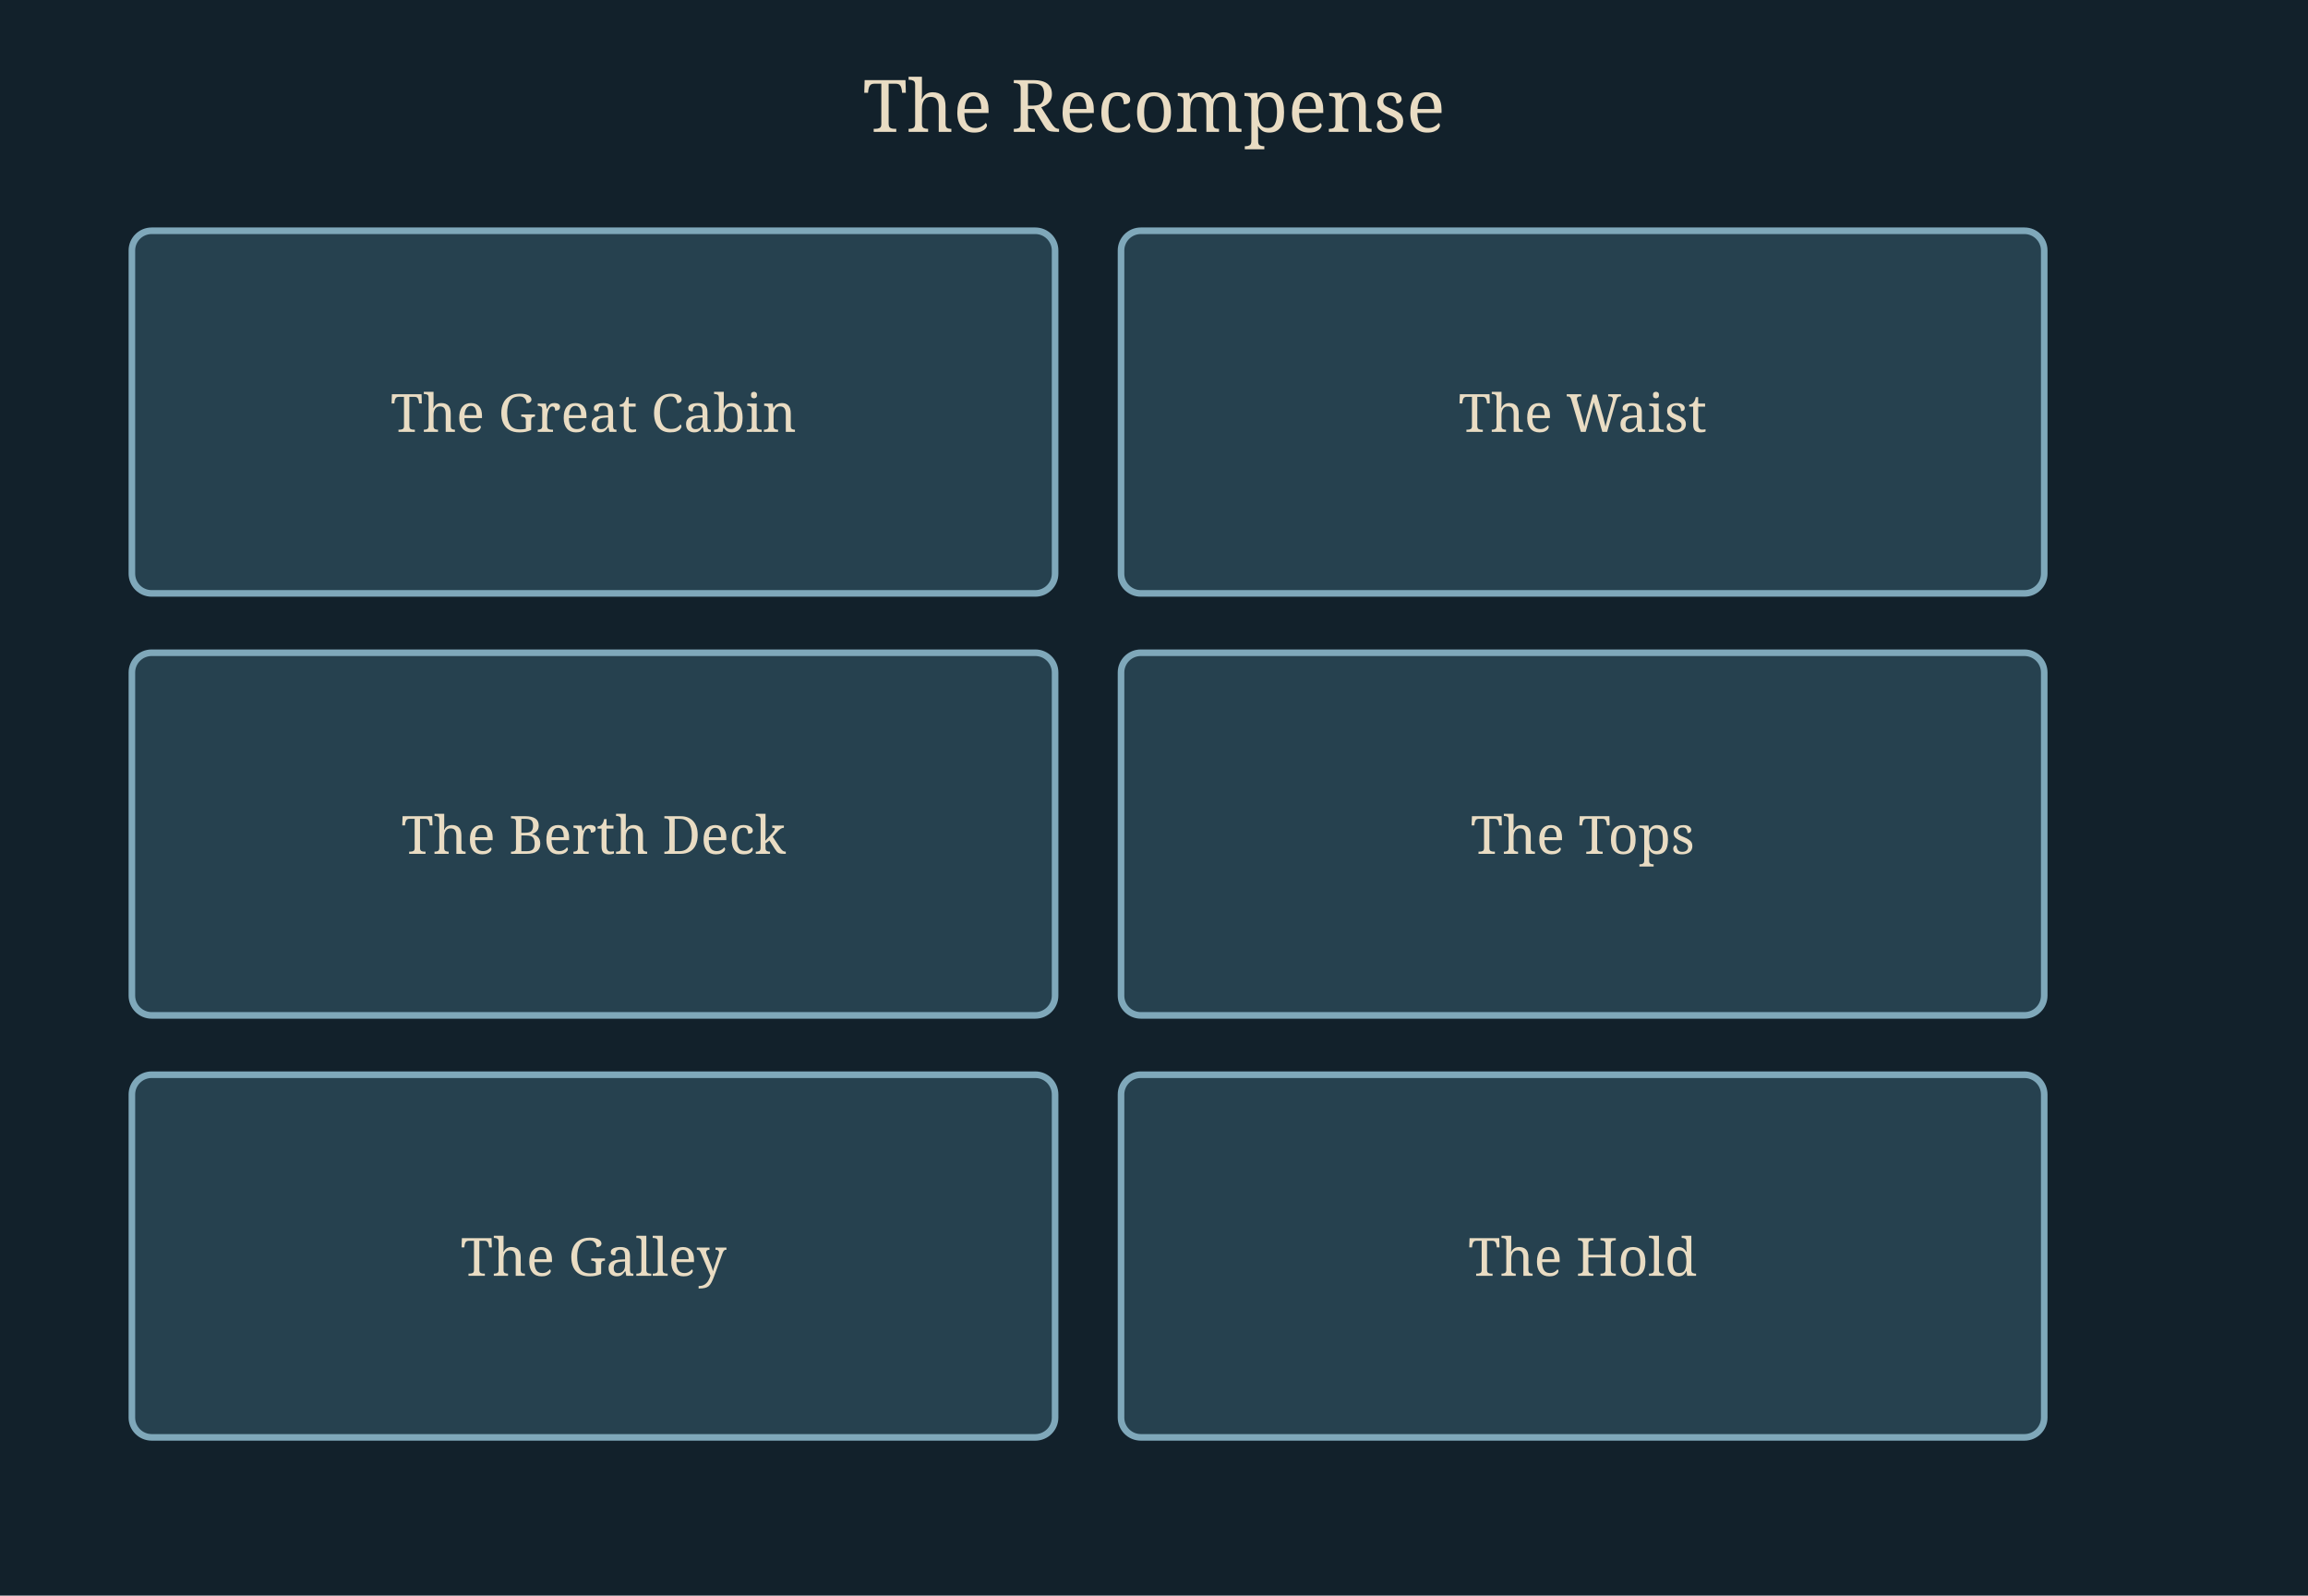
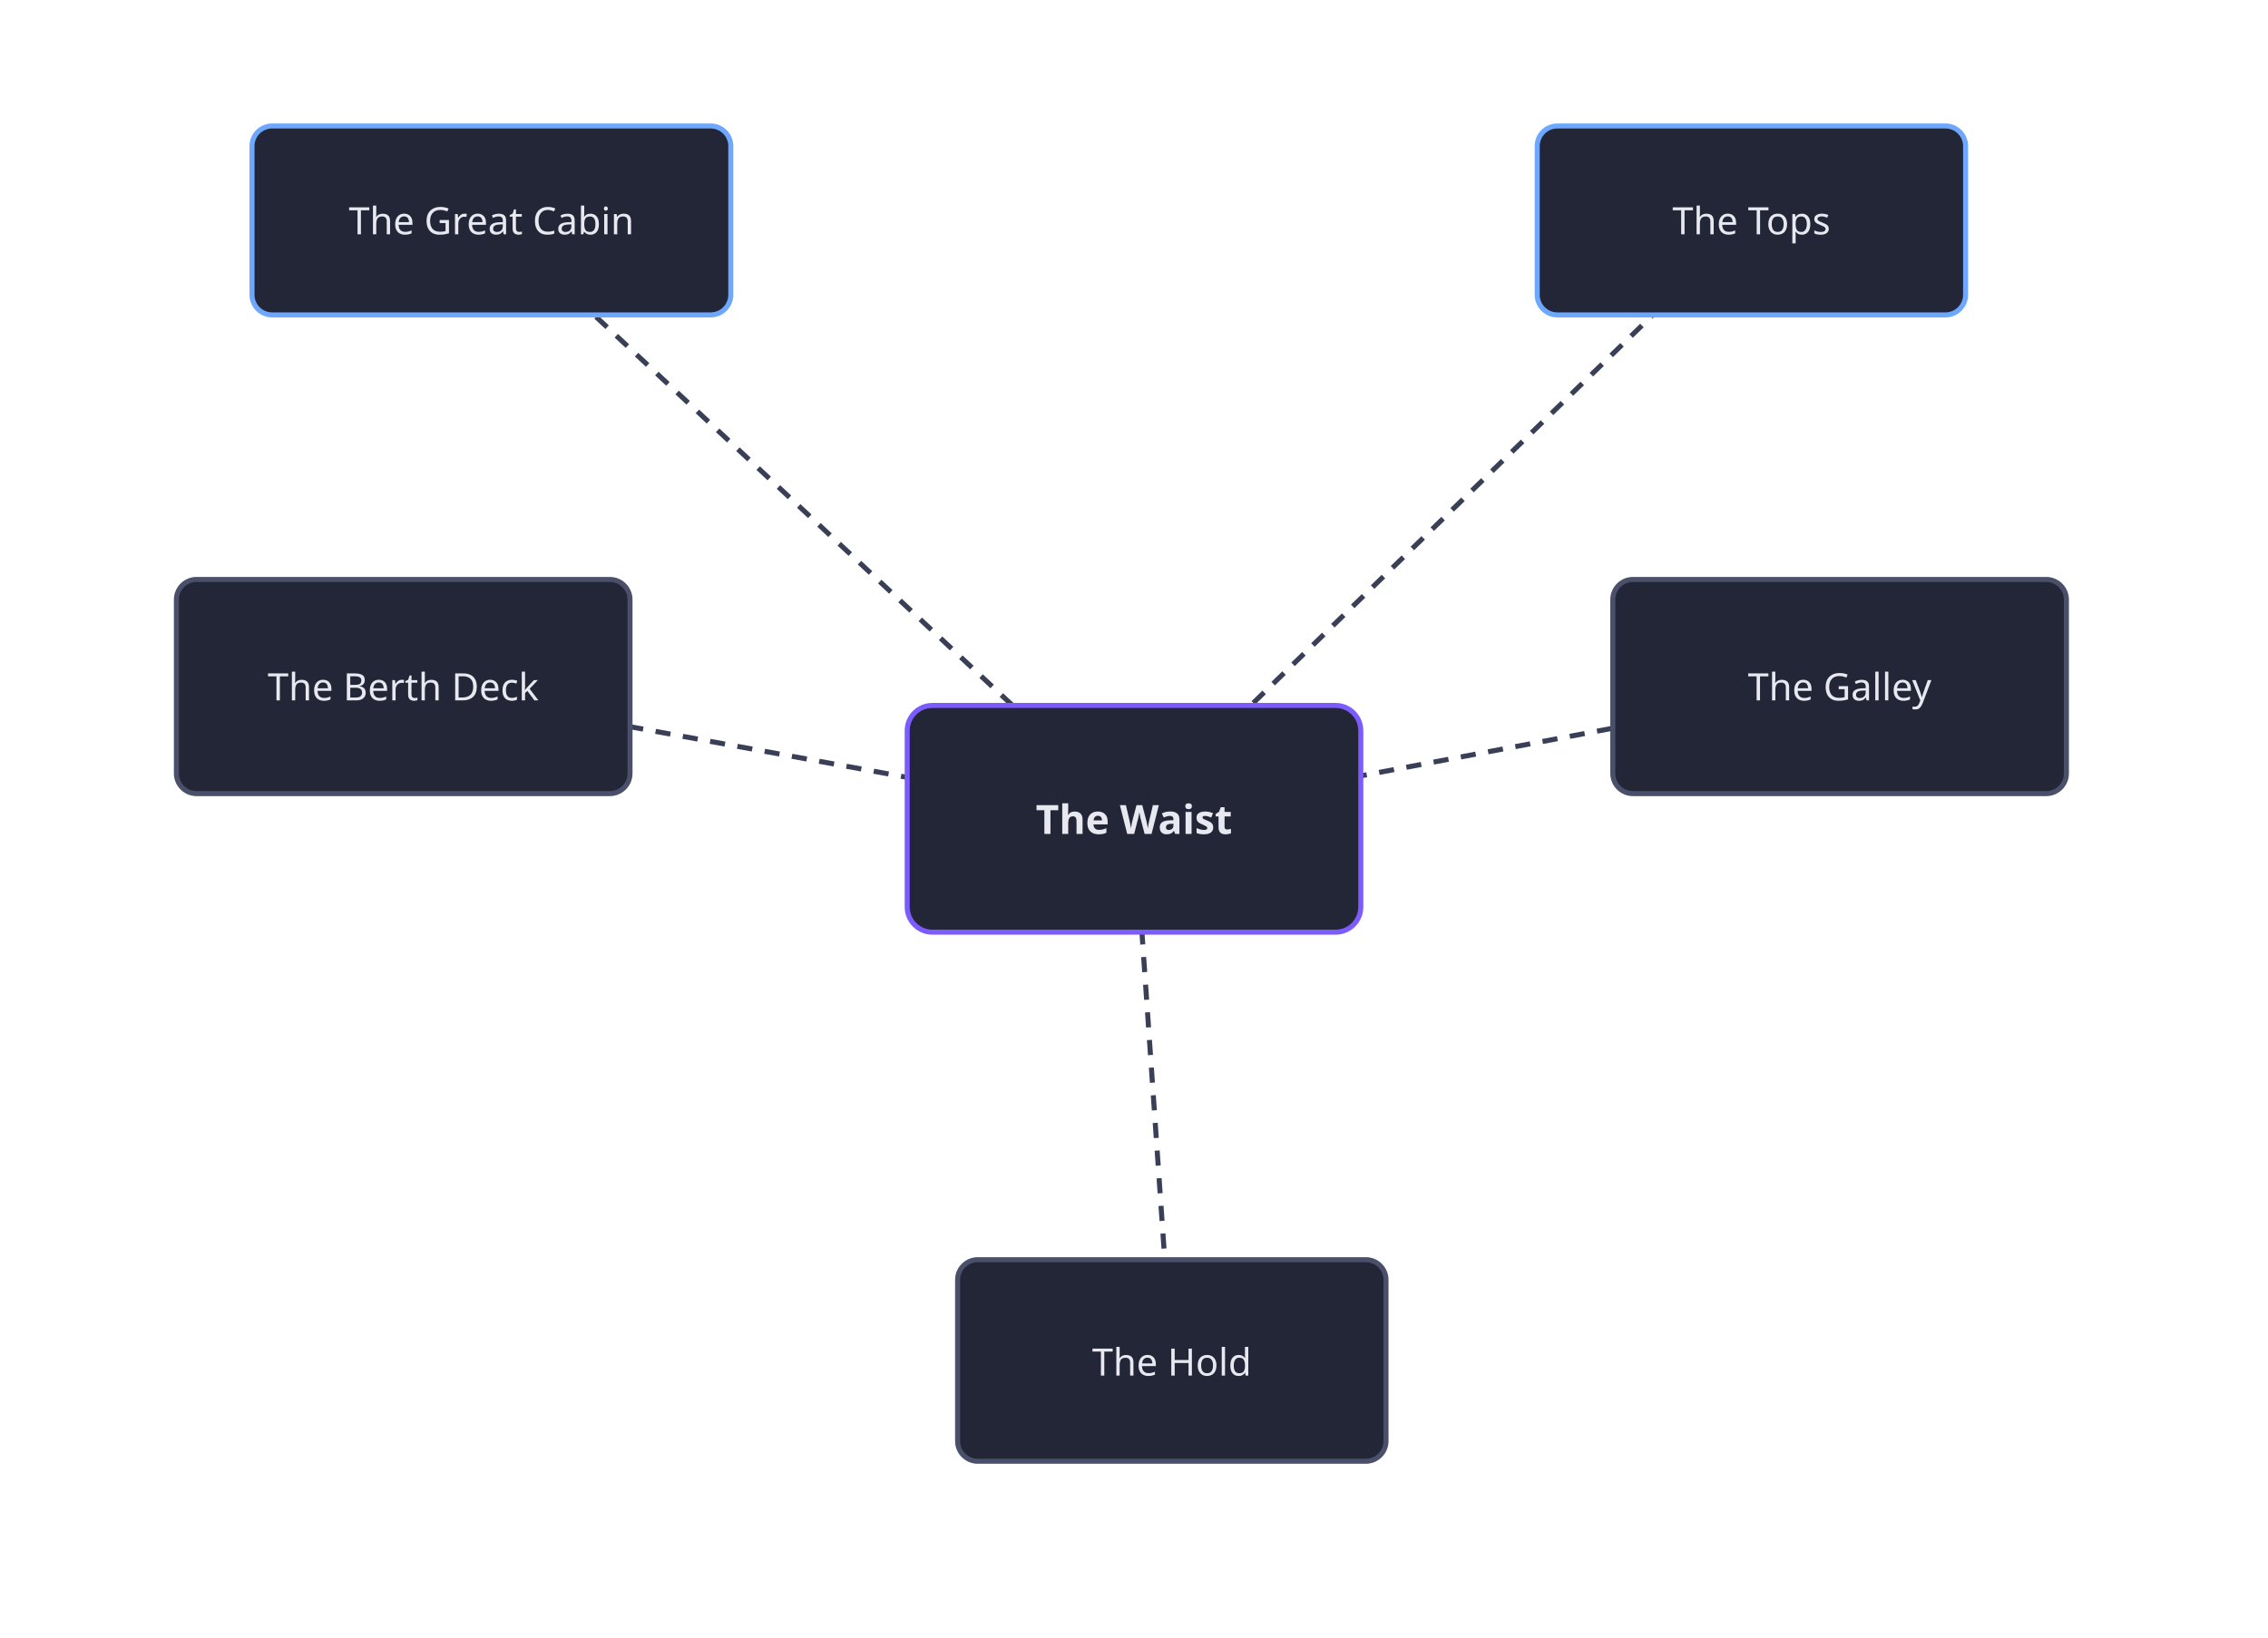
- <svg xmlns="http://www.w3.org/2000/svg" viewBox="0 0 700 484" width="700" height="484">
-   <rect x="0" y="0" width="700" height="484" fill="#12212b" />
-   <text x="350" y="40" text-anchor="middle" font-size="22" fill="#e9dcc3" font-family="Georgia, serif">The Recompense</text>
-   <rect class="sg-map-building" id="loc-the-great-cabin" x="40" y="70" width="280" height="110" rx="6" fill="#26414f" stroke="#7fa8ba" stroke-width="2" />
-   <text x="180" y="131" text-anchor="middle" font-size="16" fill="#e9dcc3" font-family="Georgia, serif">The Great Cabin</text>
-   <rect class="sg-map-building" id="loc-the-waist" x="340" y="70" width="280" height="110" rx="6" fill="#26414f" stroke="#7fa8ba" stroke-width="2" />
-   <text x="480" y="131" text-anchor="middle" font-size="16" fill="#e9dcc3" font-family="Georgia, serif">The Waist</text>
-   <rect class="sg-map-building" id="loc-the-berth-deck" x="40" y="198" width="280" height="110" rx="6" fill="#26414f" stroke="#7fa8ba" stroke-width="2" />
-   <text x="180" y="259" text-anchor="middle" font-size="16" fill="#e9dcc3" font-family="Georgia, serif">The Berth Deck</text>
-   <rect class="sg-map-building" id="loc-the-tops" x="340" y="198" width="280" height="110" rx="6" fill="#26414f" stroke="#7fa8ba" stroke-width="2" />
-   <text x="480" y="259" text-anchor="middle" font-size="16" fill="#e9dcc3" font-family="Georgia, serif">The Tops</text>
-   <rect class="sg-map-building" id="loc-the-galley" x="40" y="326" width="280" height="110" rx="6" fill="#26414f" stroke="#7fa8ba" stroke-width="2" />
-   <text x="180" y="387" text-anchor="middle" font-size="16" fill="#e9dcc3" font-family="Georgia, serif">The Galley</text>
-   <rect class="sg-map-building" id="loc-the-hold" x="340" y="326" width="280" height="110" rx="6" fill="#26414f" stroke="#7fa8ba" stroke-width="2" />
-   <text x="480" y="387" text-anchor="middle" font-size="16" fill="#e9dcc3" font-family="Georgia, serif">The Hold</text>
+ <svg xmlns="http://www.w3.org/2000/svg" viewBox="0 0 900 650" style="width:100%; height:auto; background:#15161d; border-radius:8px;">
+   <g stroke="#3a3f58" stroke-width="2" stroke-dasharray="6 5">
+     <line x1="450" y1="325" x2="695" y2="87" />
+     <line x1="450" y1="325" x2="195" y2="87" />
+     <line x1="450" y1="325" x2="730" y2="272" />
+     <line x1="450" y1="325" x2="160" y2="272" />
+     <line x1="450" y1="325" x2="465" y2="540" />
+   </g>
+   <g>
+     <rect id="loc-the-waist" class="sg-map-building" x="360" y="280" width="180" height="90" rx="10" fill="#232637" stroke="#7c5cff" stroke-width="2" />
+     <text x="450" y="331" text-anchor="middle" fill="#e8e8f0" font-family="system-ui, sans-serif" font-size="16" font-weight="600">The Waist</text>
+   </g>
+   <g>
+     <rect id="loc-the-tops" class="sg-map-building" x="610" y="50" width="170" height="75" rx="8" fill="#232637" stroke="#6ea8fe" stroke-width="2" />
+     <text x="695" y="93" text-anchor="middle" fill="#e8e8f0" font-family="system-ui, sans-serif" font-size="15">The Tops</text>
+   </g>
+   <g>
+     <rect id="loc-the-great-cabin" class="sg-map-building" x="100" y="50" width="190" height="75" rx="8" fill="#232637" stroke="#6ea8fe" stroke-width="2" />
+     <text x="195" y="93" text-anchor="middle" fill="#e8e8f0" font-family="system-ui, sans-serif" font-size="15">The Great Cabin</text>
+   </g>
+   <g>
+     <rect id="loc-the-galley" class="sg-map-building" x="640" y="230" width="180" height="85" rx="8" fill="#232637" stroke="#4a4f6a" stroke-width="2" />
+     <text x="730" y="278" text-anchor="middle" fill="#e8e8f0" font-family="system-ui, sans-serif" font-size="15">The Galley</text>
+   </g>
+   <g>
+     <rect id="loc-the-berth-deck" class="sg-map-building" x="70" y="230" width="180" height="85" rx="8" fill="#232637" stroke="#4a4f6a" stroke-width="2" />
+     <text x="160" y="278" text-anchor="middle" fill="#e8e8f0" font-family="system-ui, sans-serif" font-size="15">The Berth Deck</text>
+   </g>
+   <g>
+     <rect id="loc-the-hold" class="sg-map-building" x="380" y="500" width="170" height="80" rx="8" fill="#232637" stroke="#4a4f6a" stroke-width="2" />
+     <text x="465" y="546" text-anchor="middle" fill="#e8e8f0" font-family="system-ui, sans-serif" font-size="15">The Hold</text>
+   </g>
</svg>
